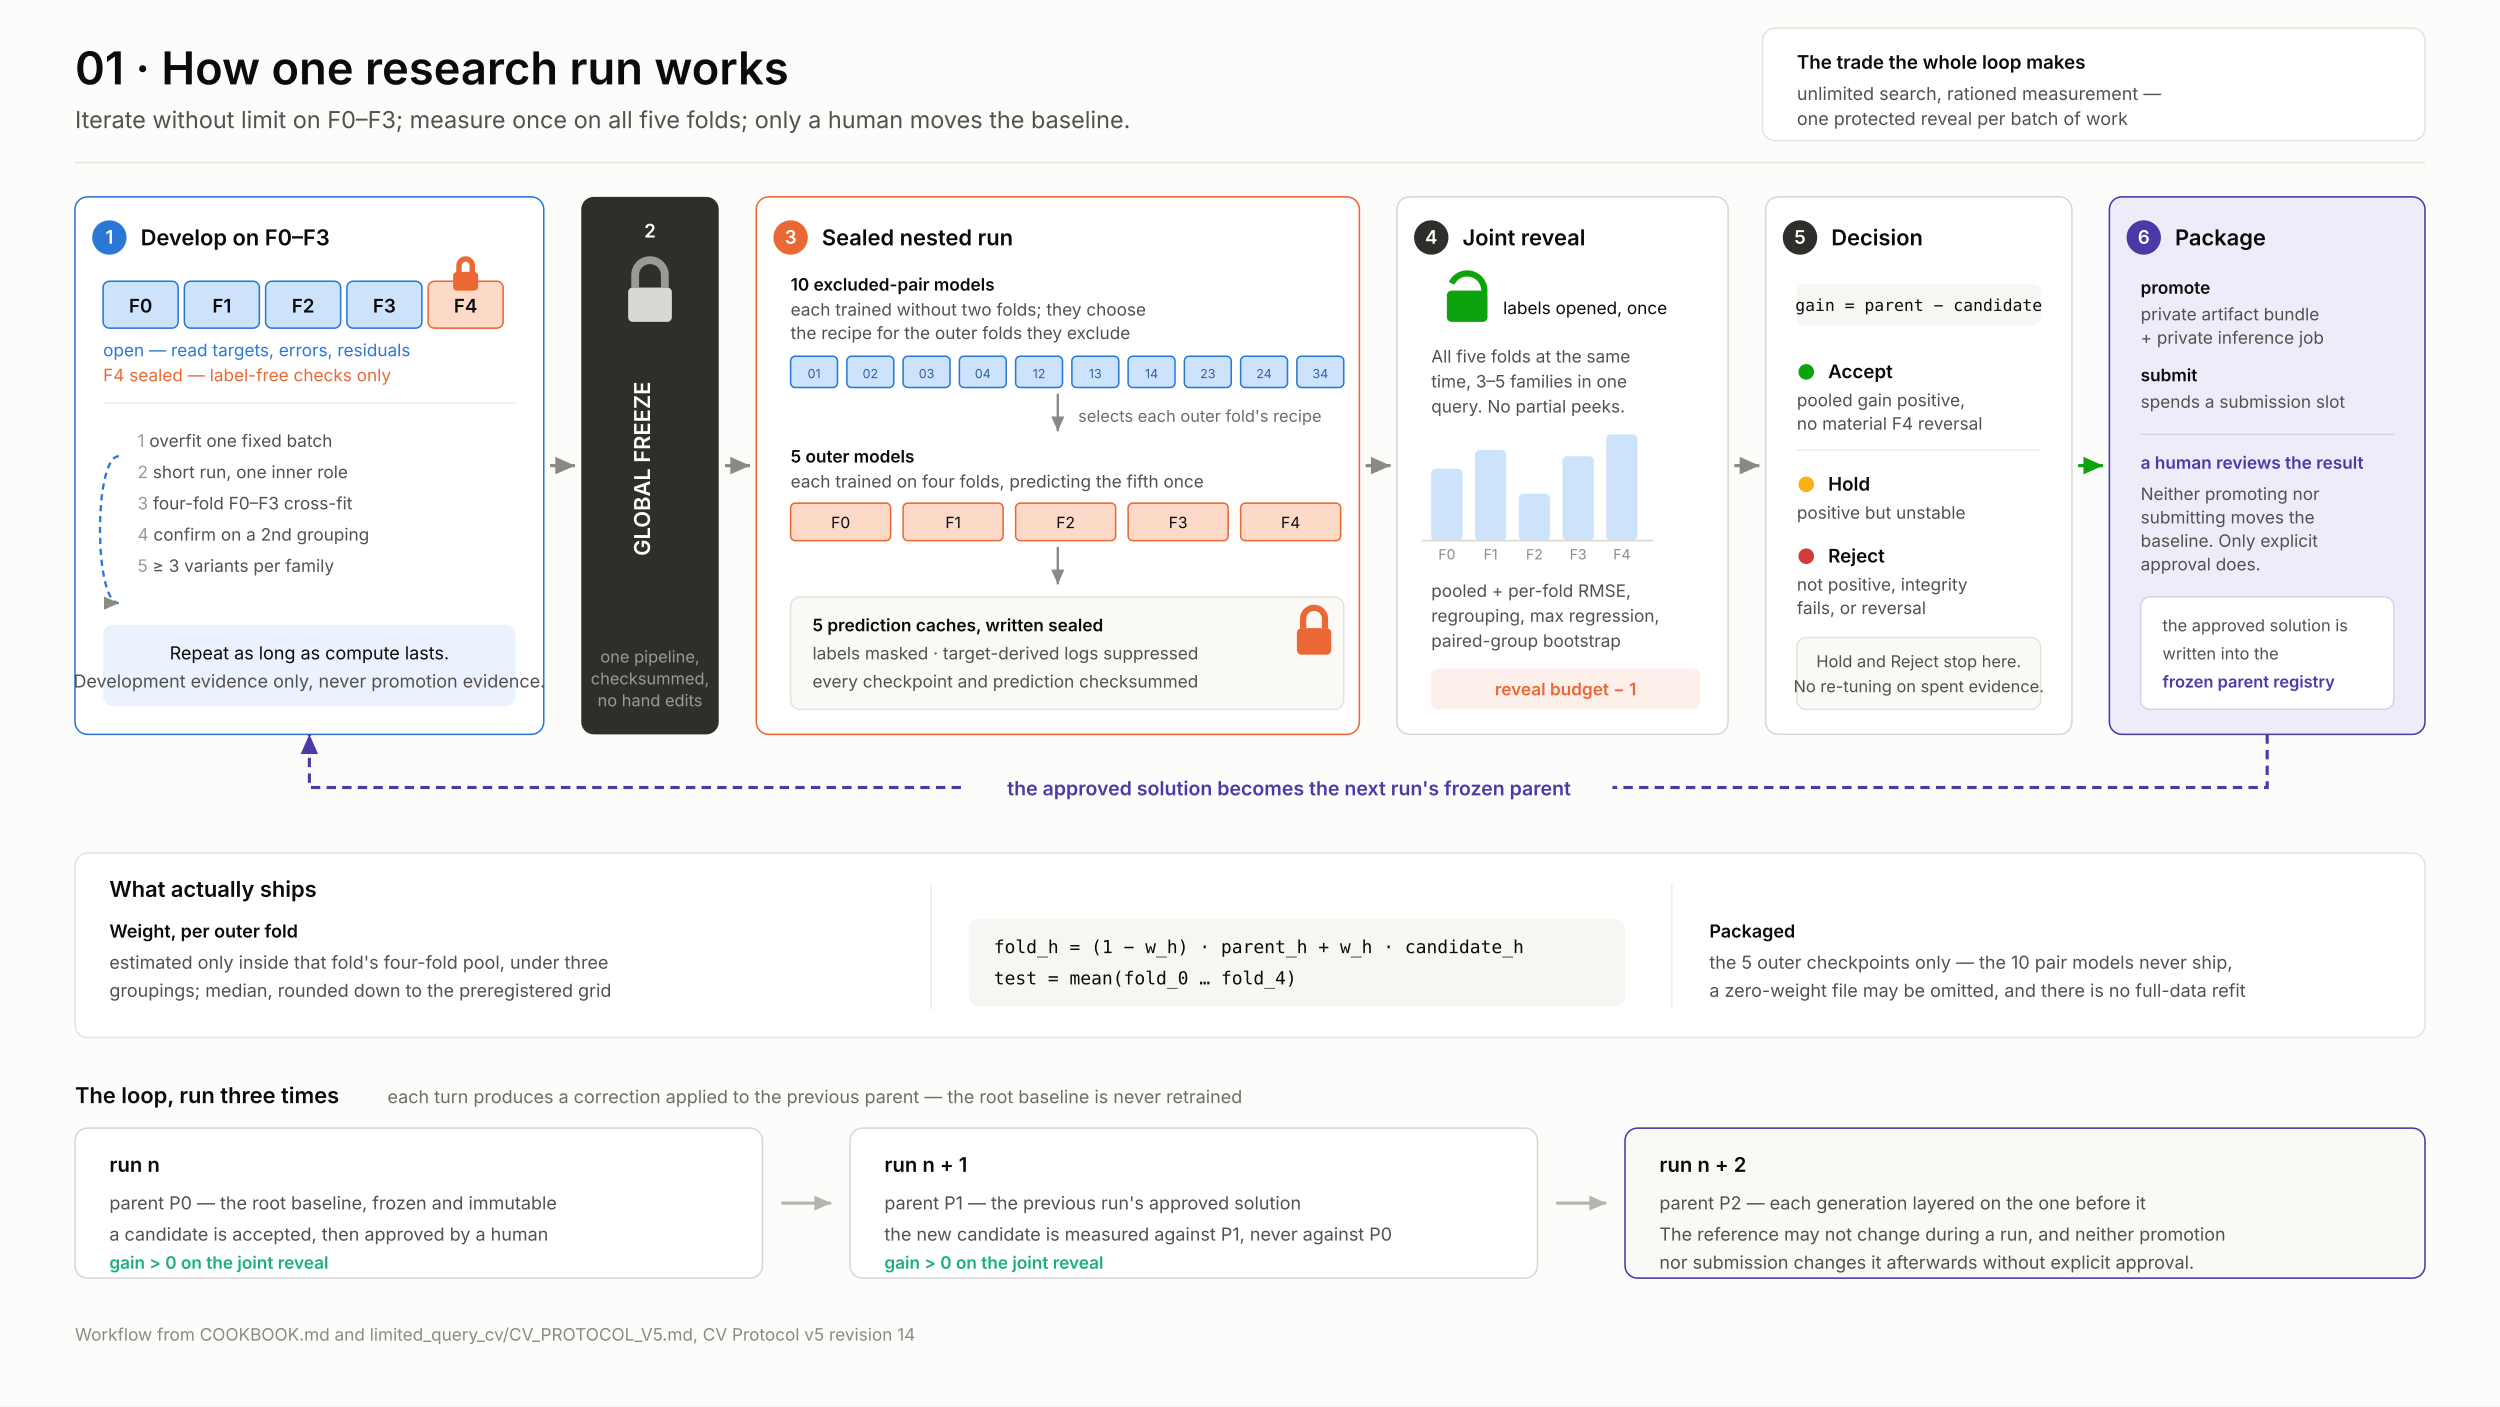
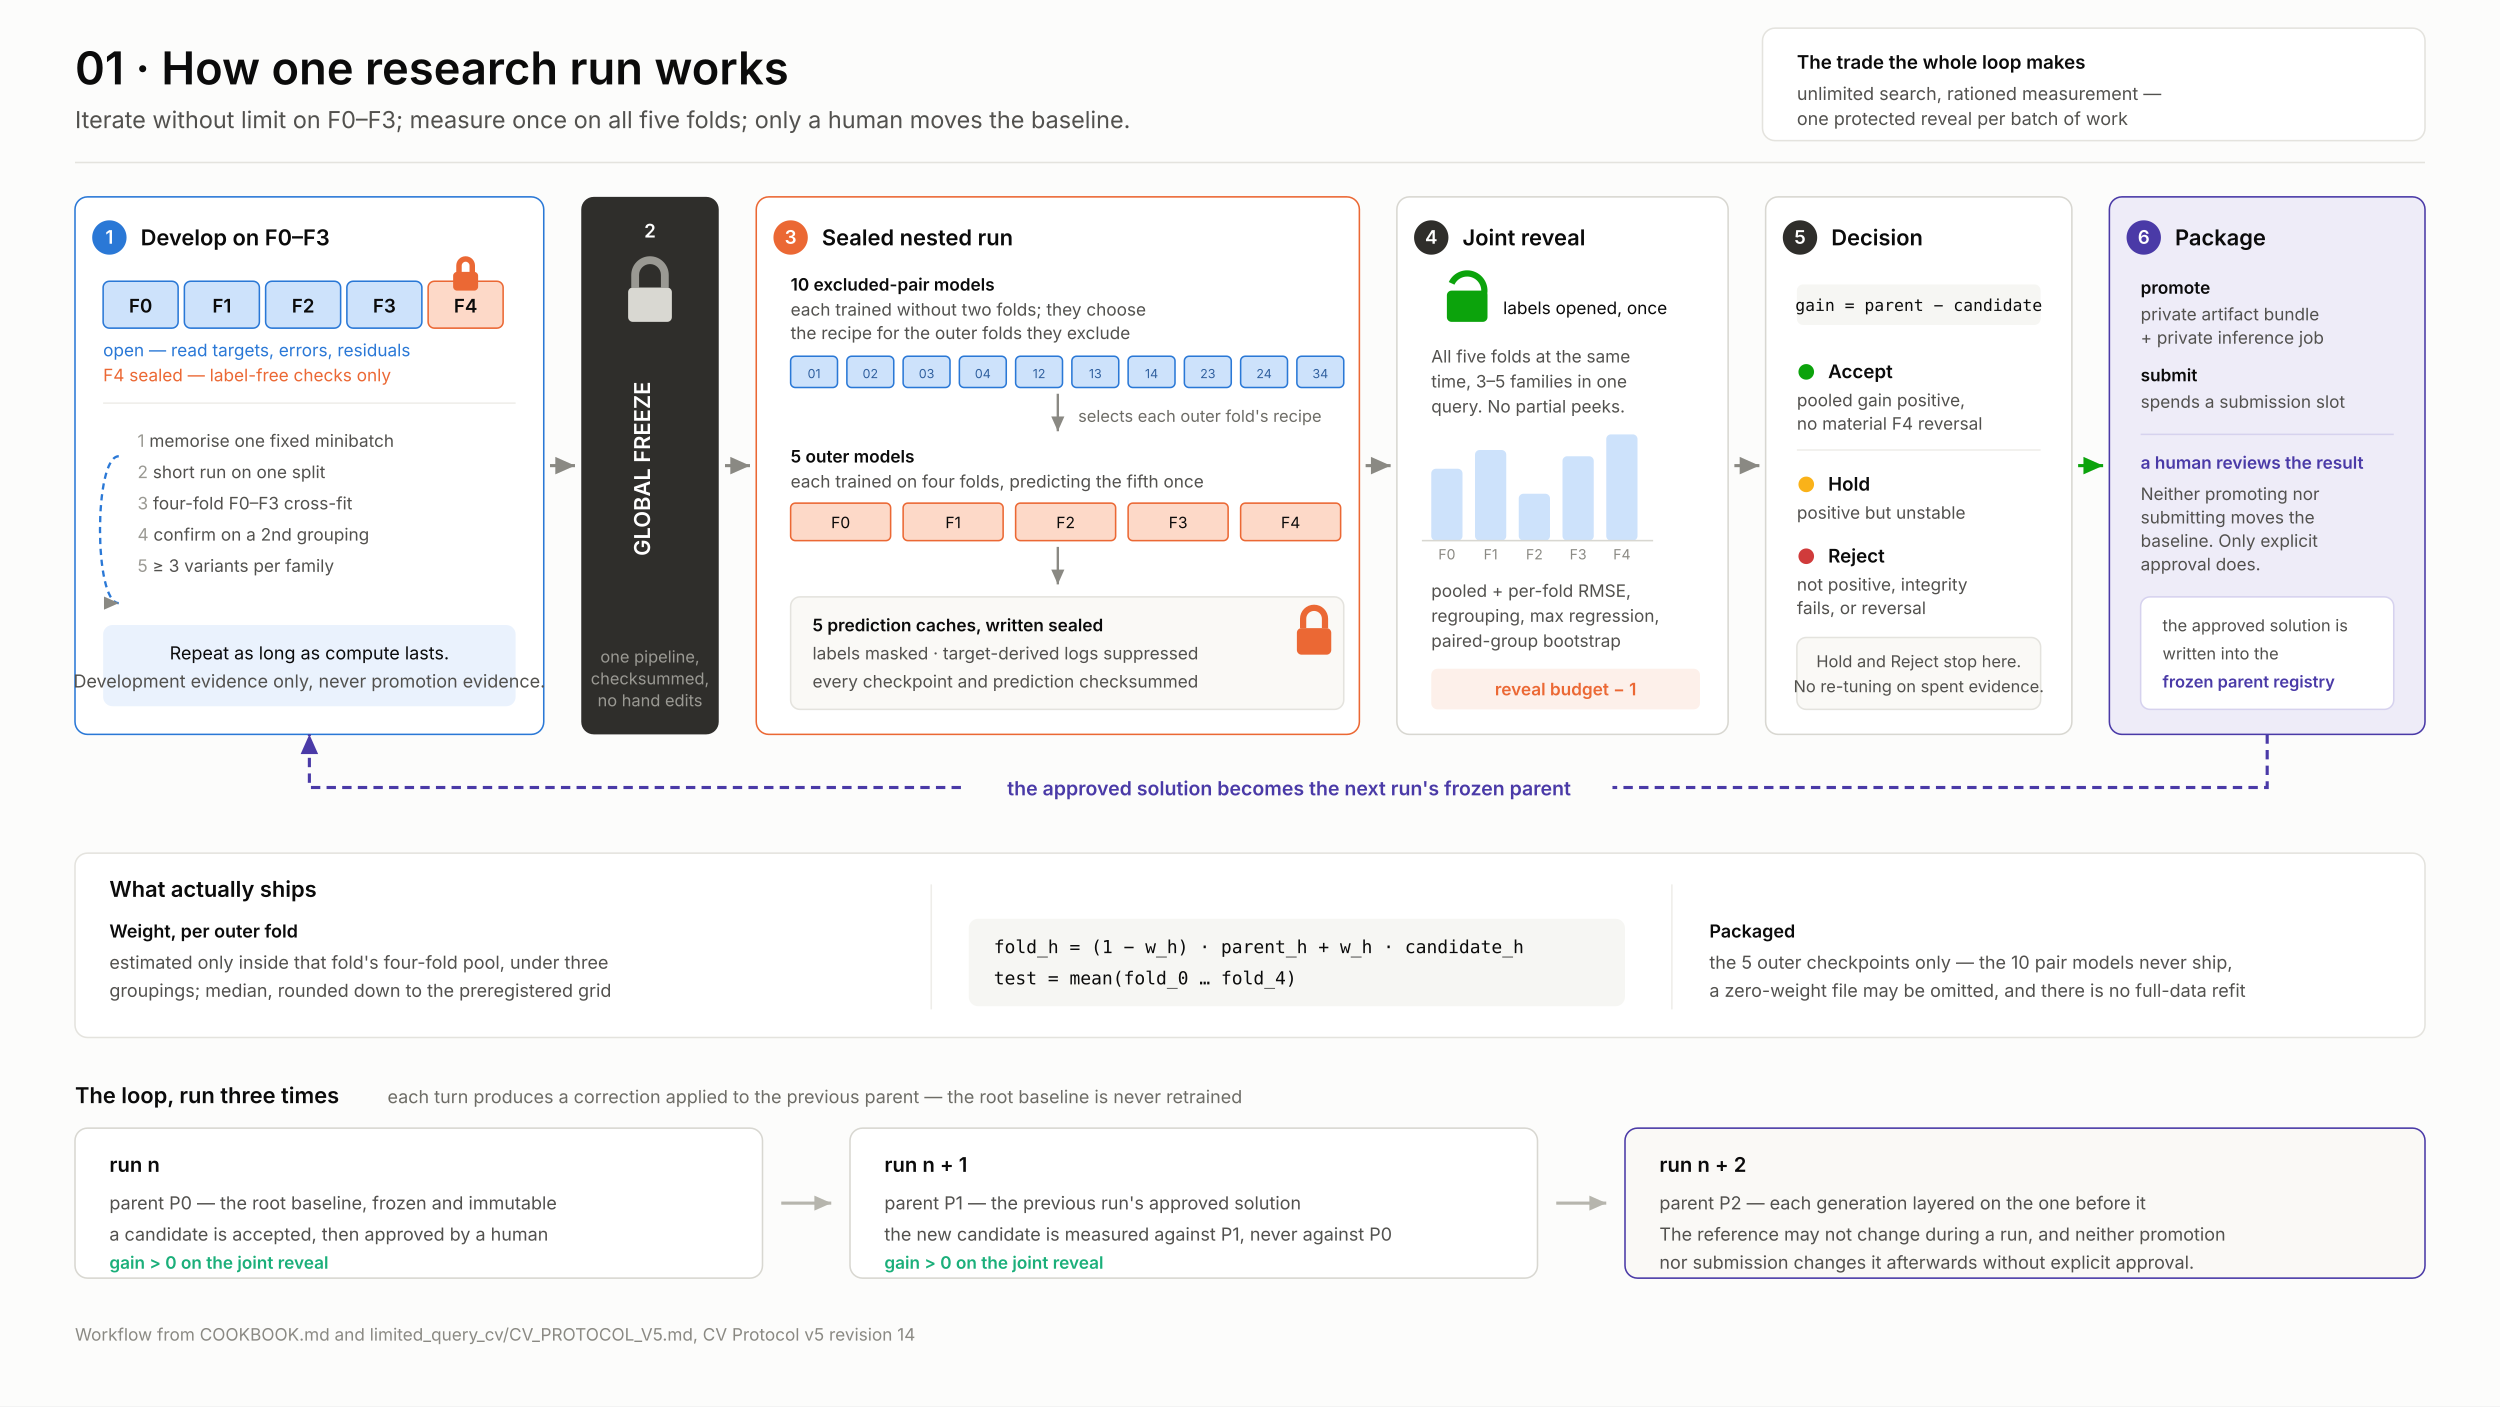
<svg xmlns="http://www.w3.org/2000/svg" viewBox="0 0 1600 900" width="1600" height="900" font-family="Inter, 'Helvetica Neue', Helvetica, Arial, sans-serif">
  <defs>
    <marker id="arrow" viewBox="0 0 10 10" refX="9" refY="5" markerWidth="7" markerHeight="7" orient="auto-start-reverse">
      <path d="M 0 1 L 9 5 L 0 9 z" fill="#8a8983" />
    </marker>
    <marker id="arrowLight" viewBox="0 0 10 10" refX="9" refY="5" markerWidth="6" markerHeight="6" orient="auto-start-reverse">
      <path d="M 0 1 L 9 5 L 0 9 z" fill="#b6b5ad" />
    </marker>
    <marker id="arrowViolet" viewBox="0 0 10 10" refX="9" refY="5" markerWidth="7" markerHeight="7" orient="auto-start-reverse">
      <path d="M 0 1 L 9 5 L 0 9 z" fill="#4a3aa7" />
    </marker>
    <marker id="arrowGreen" viewBox="0 0 10 10" refX="9" refY="5" markerWidth="7" markerHeight="7" orient="auto-start-reverse">
      <path d="M 0 1 L 9 5 L 0 9 z" fill="#0ca30c" />
    </marker>
  </defs>
  <rect width="1600" height="900" fill="#fcfcfb" />
  <text x="48" y="54" font-size="29" font-weight="600" fill="#0b0b0b">01 · How one research run works</text>
  <text x="48" y="82" font-size="15" fill="#52514e">Iterate without limit on F0–F3; measure once on all five folds; only a human moves the baseline.</text>
  <rect x="1128" y="18" width="424" height="72" rx="8" fill="#ffffff" stroke="#e4e3de" />
  <text x="1150" y="44" font-size="12" font-weight="600" fill="#0b0b0b">The trade the whole loop makes</text>
  <text x="1150" y="64" font-size="11.5" fill="#52514e">unlimited search, rationed measurement —</text>
  <text x="1150" y="80" font-size="11.5" fill="#52514e">one protected reveal per batch of work</text>
  <line x1="48" y1="104" x2="1552" y2="104" stroke="#e4e3de" />
  <rect x="48" y="126" width="300" height="344" rx="8" fill="#ffffff" stroke="#2a78d6" />
  <circle cx="70" cy="152" r="11" fill="#2a78d6" />
  <text x="70" y="156" font-size="12" font-weight="600" fill="#ffffff" text-anchor="middle">1</text>
  <text x="90" y="157" font-size="14" font-weight="600" fill="#0b0b0b">Develop on F0–F3</text>
  <g>
    <rect x="66" y="180" width="48" height="30" rx="4" fill="#cde2fb" stroke="#2a78d6" />
    <text x="90" y="200" font-size="12" font-weight="600" fill="#0b0b0b" text-anchor="middle">F0</text>
    <rect x="118" y="180" width="48" height="30" rx="4" fill="#cde2fb" stroke="#2a78d6" />
    <text x="142" y="200" font-size="12" font-weight="600" fill="#0b0b0b" text-anchor="middle">F1</text>
    <rect x="170" y="180" width="48" height="30" rx="4" fill="#cde2fb" stroke="#2a78d6" />
    <text x="194" y="200" font-size="12" font-weight="600" fill="#0b0b0b" text-anchor="middle">F2</text>
    <rect x="222" y="180" width="48" height="30" rx="4" fill="#cde2fb" stroke="#2a78d6" />
    <text x="246" y="200" font-size="12" font-weight="600" fill="#0b0b0b" text-anchor="middle">F3</text>
    <rect x="274" y="180" width="48" height="30" rx="4" fill="#fdd9c8" stroke="#eb6834" />
    <text x="298" y="200" font-size="12" font-weight="600" fill="#0b0b0b" text-anchor="middle">F4</text>
    <path d="M 292 170 a 6 6 0 0 1 12 0 v 5 h -3.5 v -5 a 2.5 2.5 0 0 0 -5 0 v 5 h -3.5 z" fill="#eb6834" />
    <rect x="290" y="174" width="16" height="12" rx="2.5" fill="#eb6834" />
  </g>
  <text x="66" y="228" font-size="11" fill="#2a78d6">open — read targets, errors, residuals</text>
  <text x="66" y="244" font-size="11" fill="#eb6834">F4 sealed — label-free checks only</text>
  <line x1="66" y1="258" x2="330" y2="258" stroke="#eeede9" />
  <path d="M 76 292 C 60 292 60 386 76 386" fill="none" stroke="#2a78d6" stroke-width="1.5" stroke-dasharray="4 3" marker-end="url(#arrow)" />
  <g font-size="11" fill="#52514e">
    <text x="88" y="286">
-       <tspan fill="#9a9993">1</tspan>  overfit one fixed batch</text>
+       <tspan fill="#9a9993">1</tspan>  memorise one fixed minibatch</text>
    <text x="88" y="306">
-       <tspan fill="#9a9993">2</tspan>  short run, one inner role</text>
+       <tspan fill="#9a9993">2</tspan>  short run on one split</text>
    <text x="88" y="326">
      <tspan fill="#9a9993">3</tspan>  four-fold F0–F3 cross-fit</text>
    <text x="88" y="346">
      <tspan fill="#9a9993">4</tspan>  confirm on a 2nd grouping</text>
    <text x="88" y="366">
      <tspan fill="#9a9993">5</tspan>  ≥ 3 variants per family</text>
  </g>
  <rect x="66" y="400" width="264" height="52" rx="6" fill="#eaf2fd" />
  <text x="198" y="422" font-size="11.5" fill="#0b0b0b" text-anchor="middle">Repeat as long as compute lasts.</text>
  <text x="198" y="440" font-size="11.5" fill="#52514e" text-anchor="middle">Development evidence only, never promotion evidence.</text>
  <line x1="352" y1="298" x2="368" y2="298" stroke="#8a8983" stroke-width="2" marker-end="url(#arrow)" />
  <rect x="372" y="126" width="88" height="344" rx="8" fill="#2f2e2b" />
  <text x="416" y="152" font-size="12" font-weight="600" fill="#ffffff" text-anchor="middle">2</text>
  <path d="M 404 176 a 12 12 0 0 1 24 0 v 8 h -5 v -8 a 7 7 0 0 0 -14 0 v 8 h -5 z" fill="#9a9993" />
  <rect x="402" y="184" width="28" height="22" rx="3" fill="#d9d8d2" />
  <text x="416" y="300" font-size="14" font-weight="600" fill="#ffffff" text-anchor="middle" transform="rotate(-90 416 300)">GLOBAL FREEZE</text>
  <text x="416" y="424" font-size="10.5" fill="#9a9993" text-anchor="middle">one pipeline,</text>
  <text x="416" y="438" font-size="10.5" fill="#9a9993" text-anchor="middle">checksummed,</text>
  <text x="416" y="452" font-size="10.5" fill="#9a9993" text-anchor="middle">no hand edits</text>
  <line x1="464" y1="298" x2="480" y2="298" stroke="#8a8983" stroke-width="2" marker-end="url(#arrow)" />
  <rect x="484" y="126" width="386" height="344" rx="8" fill="#ffffff" stroke="#eb6834" />
  <circle cx="506" cy="152" r="11" fill="#eb6834" />
  <text x="506" y="156" font-size="12" font-weight="600" fill="#ffffff" text-anchor="middle">3</text>
  <text x="526" y="157" font-size="14" font-weight="600" fill="#0b0b0b">Sealed nested run</text>
  <text x="506" y="186" font-size="11" font-weight="600" fill="#0b0b0b">10 excluded-pair models</text>
  <text x="506" y="202" font-size="11" fill="#52514e">each trained without two folds; they choose</text>
  <text x="506" y="217" font-size="11" fill="#52514e">the recipe for the outer folds they exclude</text>
  <g fill="#cde2fb" stroke="#2a78d6">
    <rect x="506" y="228" width="30" height="20" rx="3" />
    <rect x="542" y="228" width="30" height="20" rx="3" />
    <rect x="578" y="228" width="30" height="20" rx="3" />
    <rect x="614" y="228" width="30" height="20" rx="3" />
    <rect x="650" y="228" width="30" height="20" rx="3" />
    <rect x="686" y="228" width="30" height="20" rx="3" />
    <rect x="722" y="228" width="30" height="20" rx="3" />
    <rect x="758" y="228" width="30" height="20" rx="3" />
    <rect x="794" y="228" width="30" height="20" rx="3" />
    <rect x="830" y="228" width="30" height="20" rx="3" />
  </g>
  <g font-size="8" fill="#2f5f9e" text-anchor="middle">
    <text x="521" y="242">01</text>
    <text x="557" y="242">02</text>
    <text x="593" y="242">03</text>
    <text x="629" y="242">04</text>
    <text x="665" y="242">12</text>
    <text x="701" y="242">13</text>
    <text x="737" y="242">14</text>
    <text x="773" y="242">23</text>
    <text x="809" y="242">24</text>
    <text x="845" y="242">34</text>
  </g>
  <line x1="677" y1="252" x2="677" y2="276" stroke="#8a8983" stroke-width="1.5" marker-end="url(#arrow)" />
  <text x="690" y="270" font-size="10.5" fill="#6d6c66">selects each outer fold's recipe</text>
  <text x="506" y="296" font-size="11" font-weight="600" fill="#0b0b0b">5 outer models</text>
  <text x="506" y="312" font-size="11" fill="#52514e">each trained on four folds, predicting the fifth once</text>
  <g fill="#fdd9c8" stroke="#eb6834">
    <rect x="506" y="322" width="64" height="24" rx="3" />
    <rect x="578" y="322" width="64" height="24" rx="3" />
    <rect x="650" y="322" width="64" height="24" rx="3" />
    <rect x="722" y="322" width="64" height="24" rx="3" />
    <rect x="794" y="322" width="64" height="24" rx="3" />
  </g>
  <g font-size="10" fill="#0b0b0b" text-anchor="middle">
    <text x="538" y="338">F0</text>
    <text x="610" y="338">F1</text>
    <text x="682" y="338">F2</text>
    <text x="754" y="338">F3</text>
    <text x="826" y="338">F4</text>
  </g>
  <line x1="677" y1="350" x2="677" y2="374" stroke="#8a8983" stroke-width="1.5" marker-end="url(#arrow)" />
  <rect x="506" y="382" width="354" height="72" rx="6" fill="#faf9f6" stroke="#e4e3de" />
  <text x="520" y="404" font-size="11" font-weight="600" fill="#0b0b0b">5 prediction caches, written sealed</text>
  <text x="520" y="422" font-size="11" fill="#52514e">labels masked · target-derived logs suppressed</text>
  <text x="520" y="440" font-size="11" fill="#52514e">every checkpoint and prediction checksummed</text>
  <path d="M 832 396 a 9 9 0 0 1 18 0 v 6 h -4 v -6 a 5 5 0 0 0 -10 0 v 6 h -4 z" fill="#eb6834" />
  <rect x="830" y="402" width="22" height="17" rx="3" fill="#eb6834" />
  <line x1="874" y1="298" x2="890" y2="298" stroke="#8a8983" stroke-width="2" marker-end="url(#arrow)" />
  <rect x="894" y="126" width="212" height="344" rx="8" fill="#ffffff" stroke="#d8d7d1" />
  <circle cx="916" cy="152" r="11" fill="#2f2e2b" />
  <text x="916" y="156" font-size="12" font-weight="600" fill="#ffffff" text-anchor="middle">4</text>
  <text x="936" y="157" font-size="14" font-weight="600" fill="#0b0b0b">Joint reveal</text>
  <path d="M 928 186 a 11 11 0 0 1 22 0" fill="none" stroke="#0ca30c" stroke-width="4" transform="rotate(25 939 186)" />
  <rect x="926" y="186" width="26" height="20" rx="3" fill="#0ca30c" />
  <text x="962" y="201" font-size="11" fill="#0b0b0b">labels opened, once</text>
  <text x="916" y="232" font-size="11" fill="#52514e">All five folds at the same</text>
  <text x="916" y="248" font-size="11" fill="#52514e">time, 3–5 families in one</text>
  <text x="916" y="264" font-size="11" fill="#52514e">query. No partial peeks.</text>
  <g>
    <rect x="916" y="300" width="20" height="46" rx="3" fill="#cde2fb" />
    <rect x="944" y="288" width="20" height="58" rx="3" fill="#cde2fb" />
    <rect x="972" y="316" width="20" height="30" rx="3" fill="#cde2fb" />
    <rect x="1000" y="292" width="20" height="54" rx="3" fill="#cde2fb" />
    <rect x="1028" y="278" width="20" height="68" rx="3" fill="#cde2fb" />
    <line x1="910" y1="346" x2="1058" y2="346" stroke="#d8d7d1" />
    <g font-size="9" fill="#8a8983" text-anchor="middle">
      <text x="926" y="358">F0</text>
      <text x="954" y="358">F1</text>
      <text x="982" y="358">F2</text>
      <text x="1010" y="358">F3</text>
      <text x="1038" y="358">F4</text>
    </g>
  </g>
  <text x="916" y="382" font-size="11" fill="#52514e">pooled + per-fold RMSE,</text>
  <text x="916" y="398" font-size="11" fill="#52514e">regrouping, max regression,</text>
  <text x="916" y="414" font-size="11" fill="#52514e">paired-group bootstrap</text>
  <rect x="916" y="428" width="172" height="26" rx="4" fill="#fdf0ea" />
  <text x="1002" y="445" font-size="11" font-weight="600" fill="#eb6834" text-anchor="middle">reveal budget − 1</text>
  <line x1="1110" y1="298" x2="1126" y2="298" stroke="#8a8983" stroke-width="2" marker-end="url(#arrow)" />
  <rect x="1130" y="126" width="196" height="344" rx="8" fill="#ffffff" stroke="#d8d7d1" />
  <circle cx="1152" cy="152" r="11" fill="#2f2e2b" />
  <text x="1152" y="156" font-size="12" font-weight="600" fill="#ffffff" text-anchor="middle">5</text>
  <text x="1172" y="157" font-size="14" font-weight="600" fill="#0b0b0b">Decision</text>
  <rect x="1150" y="182" width="156" height="26" rx="4" fill="#f6f6f3" />
  <text x="1228" y="199" font-size="10.5" font-family="ui-monospace, Menlo, Consolas, monospace" fill="#0b0b0b" text-anchor="middle">gain = parent − candidate</text>
  <circle cx="1156" cy="238" r="5" fill="#0ca30c" />
  <text x="1170" y="242" font-size="12" font-weight="600" fill="#0b0b0b">Accept</text>
  <text x="1150" y="260" font-size="11" fill="#52514e">pooled gain positive,</text>
  <text x="1150" y="275" font-size="11" fill="#52514e">no material F4 reversal</text>
  <line x1="1150" y1="288" x2="1306" y2="288" stroke="#eeede9" />
  <circle cx="1156" cy="310" r="5" fill="#fab219" />
  <text x="1170" y="314" font-size="12" font-weight="600" fill="#0b0b0b">Hold</text>
  <text x="1150" y="332" font-size="11" fill="#52514e">positive but unstable</text>
  <circle cx="1156" cy="356" r="5" fill="#d03b3b" />
  <text x="1170" y="360" font-size="12" font-weight="600" fill="#0b0b0b">Reject</text>
  <text x="1150" y="378" font-size="11" fill="#52514e">not positive, integrity</text>
  <text x="1150" y="393" font-size="11" fill="#52514e">fails, or reversal</text>
  <rect x="1150" y="408" width="156" height="46" rx="6" fill="#faf9f6" stroke="#e4e3de" />
  <text x="1228" y="427" font-size="10.5" fill="#52514e" text-anchor="middle">Hold and Reject stop here.</text>
  <text x="1228" y="443" font-size="10.5" fill="#52514e" text-anchor="middle">No re-tuning on spent evidence.</text>
  <line x1="1330" y1="298" x2="1346" y2="298" stroke="#0ca30c" stroke-width="2" marker-end="url(#arrowGreen)" />
  <rect x="1350" y="126" width="202" height="344" rx="8" fill="#eeecf8" stroke="#4a3aa7" />
  <circle cx="1372" cy="152" r="11" fill="#4a3aa7" />
  <text x="1372" y="156" font-size="12" font-weight="600" fill="#ffffff" text-anchor="middle">6</text>
  <text x="1392" y="157" font-size="14" font-weight="600" fill="#0b0b0b">Package</text>
  <text x="1370" y="188" font-size="11" font-weight="600" fill="#0b0b0b">promote</text>
  <text x="1370" y="205" font-size="11" fill="#52514e">private artifact bundle</text>
  <text x="1370" y="220" font-size="11" fill="#52514e">+ private inference job</text>
  <text x="1370" y="244" font-size="11" font-weight="600" fill="#0b0b0b">submit</text>
  <text x="1370" y="261" font-size="11" fill="#52514e">spends a submission slot</text>
  <line x1="1370" y1="278" x2="1532" y2="278" stroke="#d6d2ee" />
  <text x="1370" y="300" font-size="11" font-weight="600" fill="#4a3aa7">a human reviews the result</text>
  <text x="1370" y="320" font-size="11" fill="#52514e">Neither promoting nor</text>
  <text x="1370" y="335" font-size="11" fill="#52514e">submitting moves the</text>
  <text x="1370" y="350" font-size="11" fill="#52514e">baseline. Only explicit</text>
  <text x="1370" y="365" font-size="11" fill="#52514e">approval does.</text>
  <rect x="1370" y="382" width="162" height="72" rx="6" fill="#ffffff" stroke="#d6d2ee" />
  <text x="1384" y="404" font-size="10.5" fill="#52514e">the approved solution is</text>
  <text x="1384" y="422" font-size="10.5" fill="#52514e">written into the</text>
  <text x="1384" y="440" font-size="10.5" font-weight="600" fill="#4a3aa7">frozen parent registry</text>
  <path d="M 1451 470 v 34 H 198 v -34" fill="none" stroke="#4a3aa7" stroke-width="2" stroke-dasharray="6 4" marker-end="url(#arrowViolet)" />
  <rect x="618" y="488" width="414" height="32" rx="16" fill="#fcfcfb" />
  <text x="825" y="509" font-size="12.5" font-weight="600" fill="#4a3aa7" text-anchor="middle">the approved solution becomes the next run's frozen parent</text>
  <rect x="48" y="546" width="1504" height="118" rx="8" fill="#ffffff" stroke="#e4e3de" />
  <text x="70" y="574" font-size="14" font-weight="600" fill="#0b0b0b">What actually ships</text>
  <text x="70" y="600" font-size="11.5" font-weight="600" fill="#0b0b0b">Weight, per outer fold</text>
  <text x="70" y="620" font-size="11.5" fill="#52514e">estimated only inside that fold's four-fold pool, under three</text>
  <text x="70" y="638" font-size="11.5" fill="#52514e">groupings; median, rounded down to the preregistered grid</text>
  <line x1="596" y1="566" x2="596" y2="646" stroke="#eeede9" />
  <rect x="620" y="588" width="420" height="56" rx="6" fill="#f6f6f3" />
  <text x="636" y="610" font-size="11.5" font-family="ui-monospace, Menlo, Consolas, monospace" fill="#0b0b0b">fold_h = (1 − w_h) · parent_h + w_h · candidate_h</text>
  <text x="636" y="630" font-size="11.5" font-family="ui-monospace, Menlo, Consolas, monospace" fill="#0b0b0b">test   = mean(fold_0 … fold_4)</text>
  <line x1="1070" y1="566" x2="1070" y2="646" stroke="#eeede9" />
  <text x="1094" y="600" font-size="11.5" font-weight="600" fill="#0b0b0b">Packaged</text>
  <text x="1094" y="620" font-size="11.5" fill="#52514e">the 5 outer checkpoints only — the 10 pair models never ship,</text>
  <text x="1094" y="638" font-size="11.5" fill="#52514e">a zero-weight file may be omitted, and there is no full-data refit</text>
  <text x="48" y="706" font-size="14" font-weight="600" fill="#0b0b0b">The loop, run three times</text>
  <text x="248" y="706" font-size="11.5" fill="#6d6c66">each turn produces a correction applied to the previous parent — the root baseline is never retrained</text>
  <rect x="48" y="722" width="440" height="96" rx="8" fill="#ffffff" stroke="#d8d7d1" />
  <text x="70" y="750" font-size="13" font-weight="600" fill="#0b0b0b">run n</text>
  <text x="70" y="774" font-size="11.5" fill="#52514e">parent P0 — the root baseline, frozen and immutable</text>
  <text x="70" y="794" font-size="11.5" fill="#52514e">a candidate is accepted, then approved by a human</text>
  <text x="70" y="812" font-size="11" font-weight="600" fill="#1baf7a">gain &gt; 0 on the joint reveal</text>
  <line x1="500" y1="770" x2="532" y2="770" stroke="#b6b5ad" stroke-width="2" marker-end="url(#arrowLight)" />
  <rect x="544" y="722" width="440" height="96" rx="8" fill="#ffffff" stroke="#d8d7d1" />
  <text x="566" y="750" font-size="13" font-weight="600" fill="#0b0b0b">run n + 1</text>
  <text x="566" y="774" font-size="11.5" fill="#52514e">parent P1 — the previous run's approved solution</text>
  <text x="566" y="794" font-size="11.5" fill="#52514e">the new candidate is measured against P1, never against P0</text>
  <text x="566" y="812" font-size="11" font-weight="600" fill="#1baf7a">gain &gt; 0 on the joint reveal</text>
  <line x1="996" y1="770" x2="1028" y2="770" stroke="#b6b5ad" stroke-width="2" marker-end="url(#arrowLight)" />
  <rect x="1040" y="722" width="512" height="96" rx="8" fill="#faf9f6" stroke="#4a3aa7" />
  <text x="1062" y="750" font-size="13" font-weight="600" fill="#0b0b0b">run n + 2</text>
  <text x="1062" y="774" font-size="11.5" fill="#52514e">parent P2 — each generation layered on the one before it</text>
  <text x="1062" y="794" font-size="11.5" fill="#52514e">The reference may not change during a run, and neither promotion</text>
  <text x="1062" y="812" font-size="11.5" fill="#52514e">nor submission changes it afterwards without explicit approval.</text>
  <text x="48" y="858" font-size="11" fill="#8a8983">Workflow from COOKBOOK.md and limited_query_cv/CV_PROTOCOL_V5.md, CV Protocol v5 revision 14</text>
</svg>
